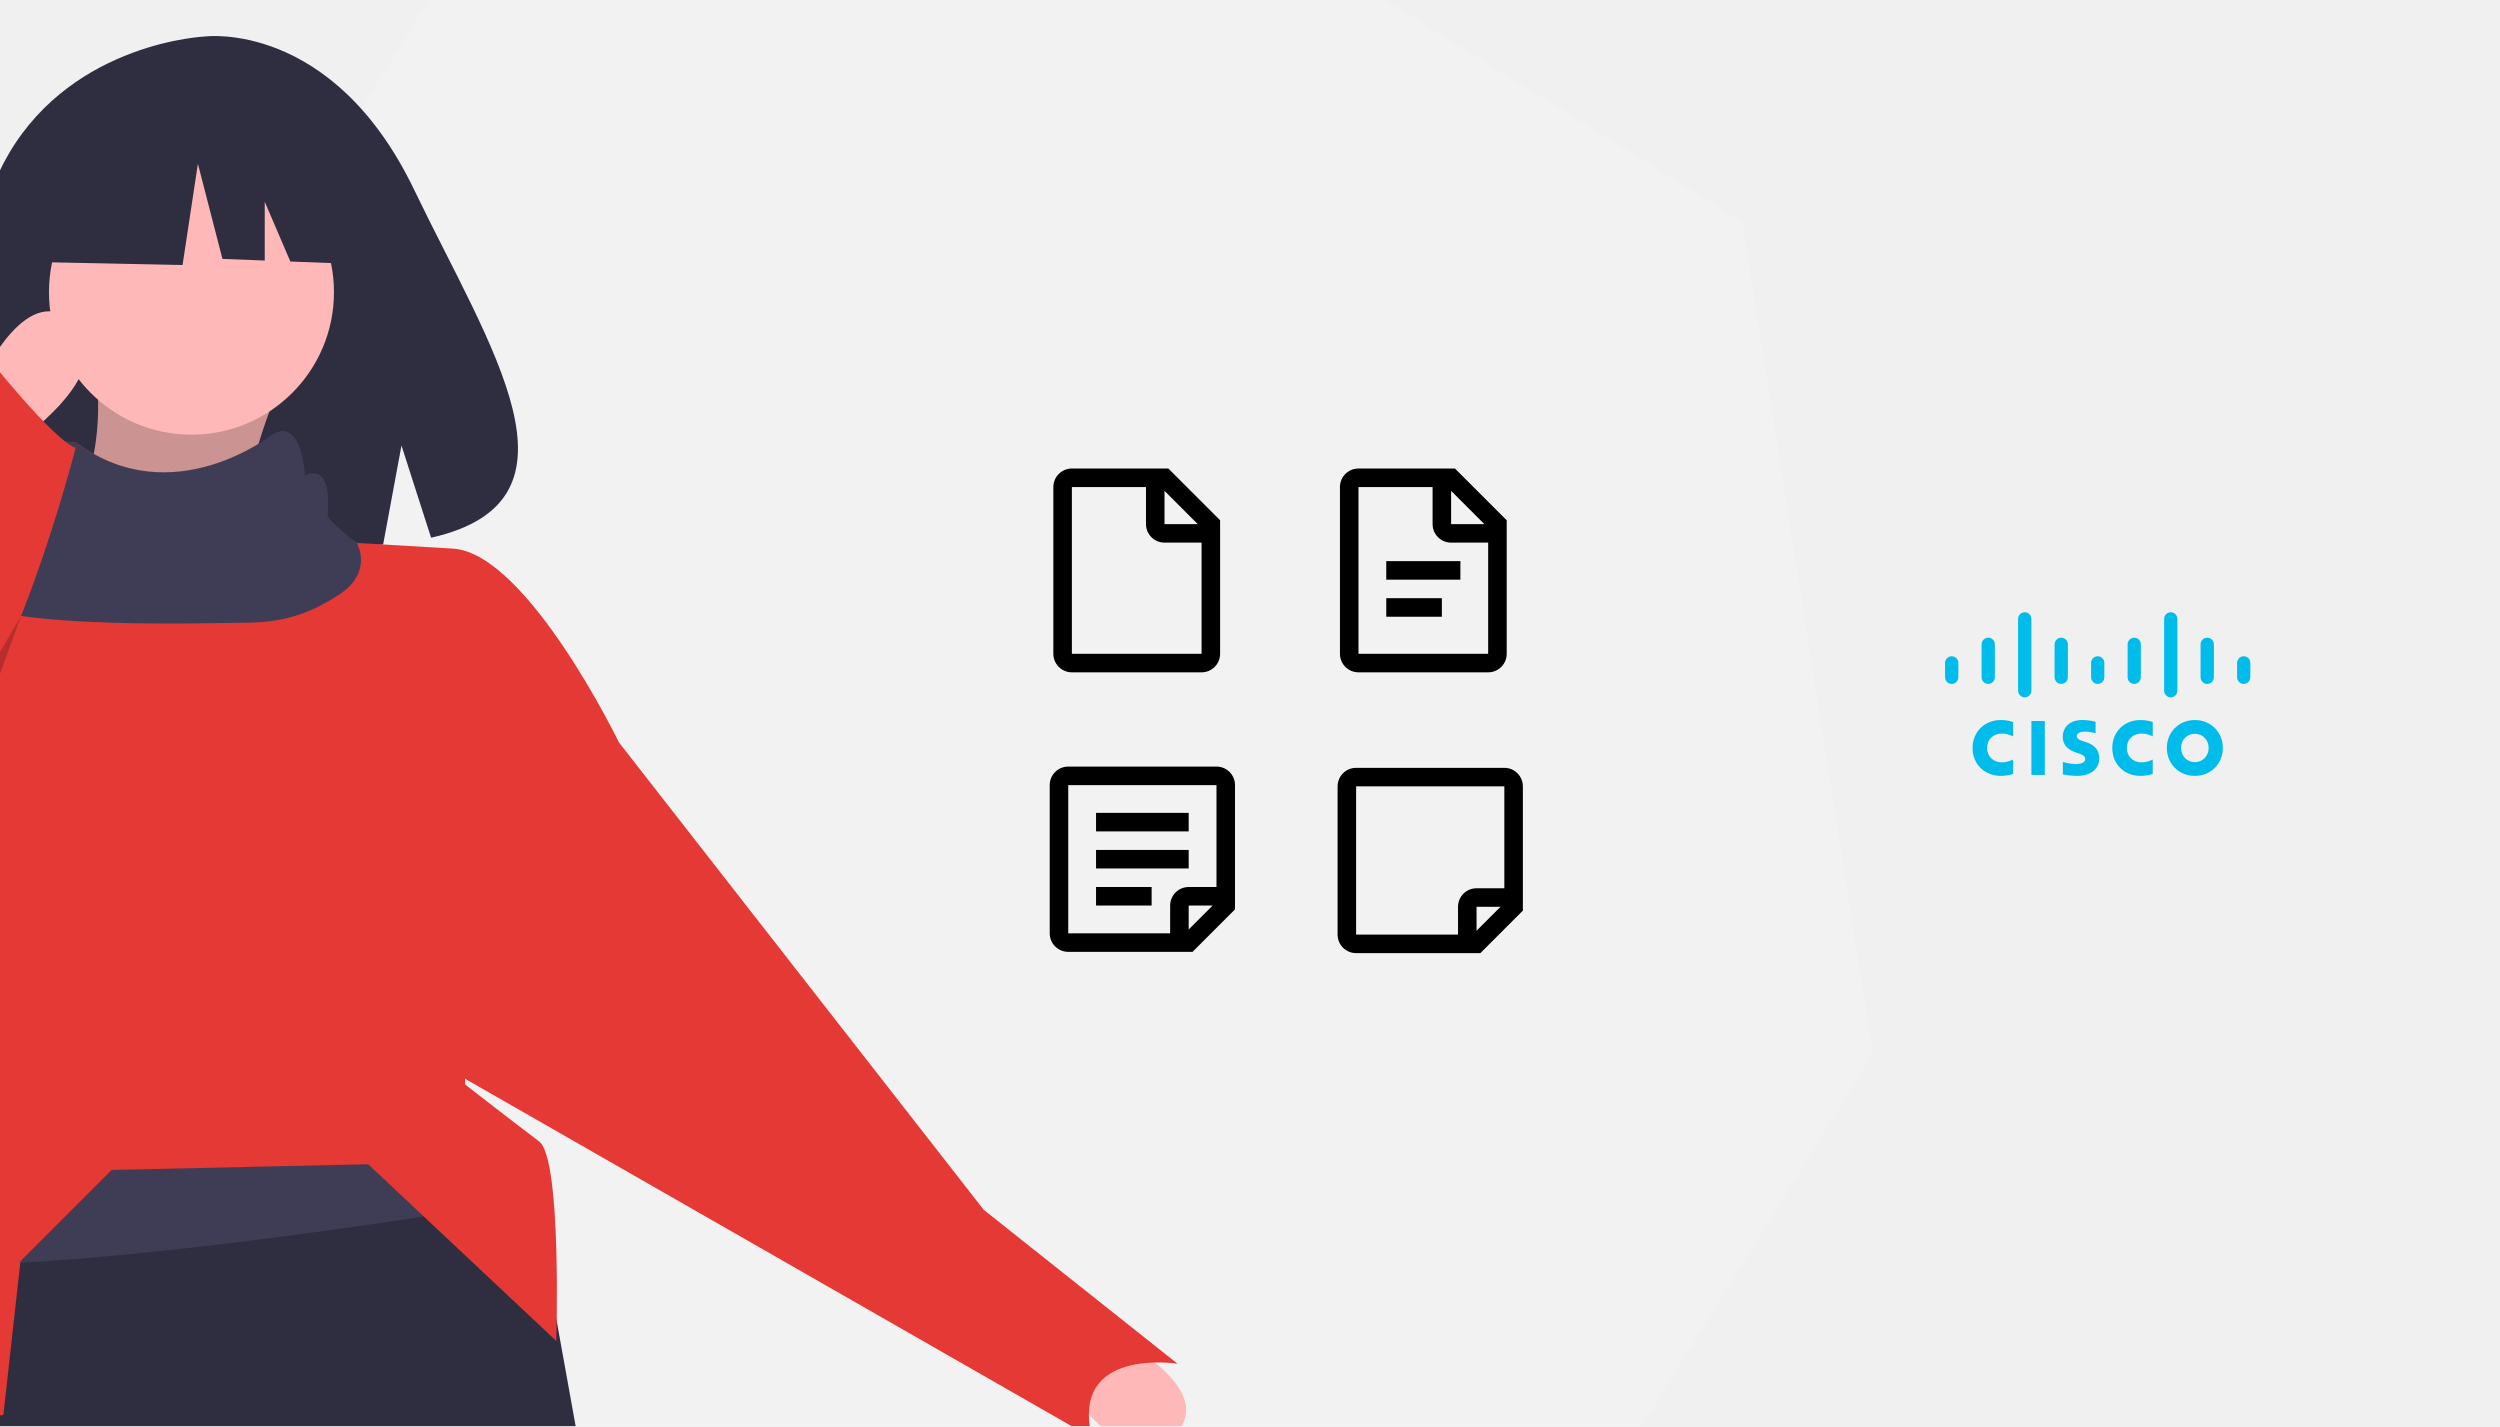
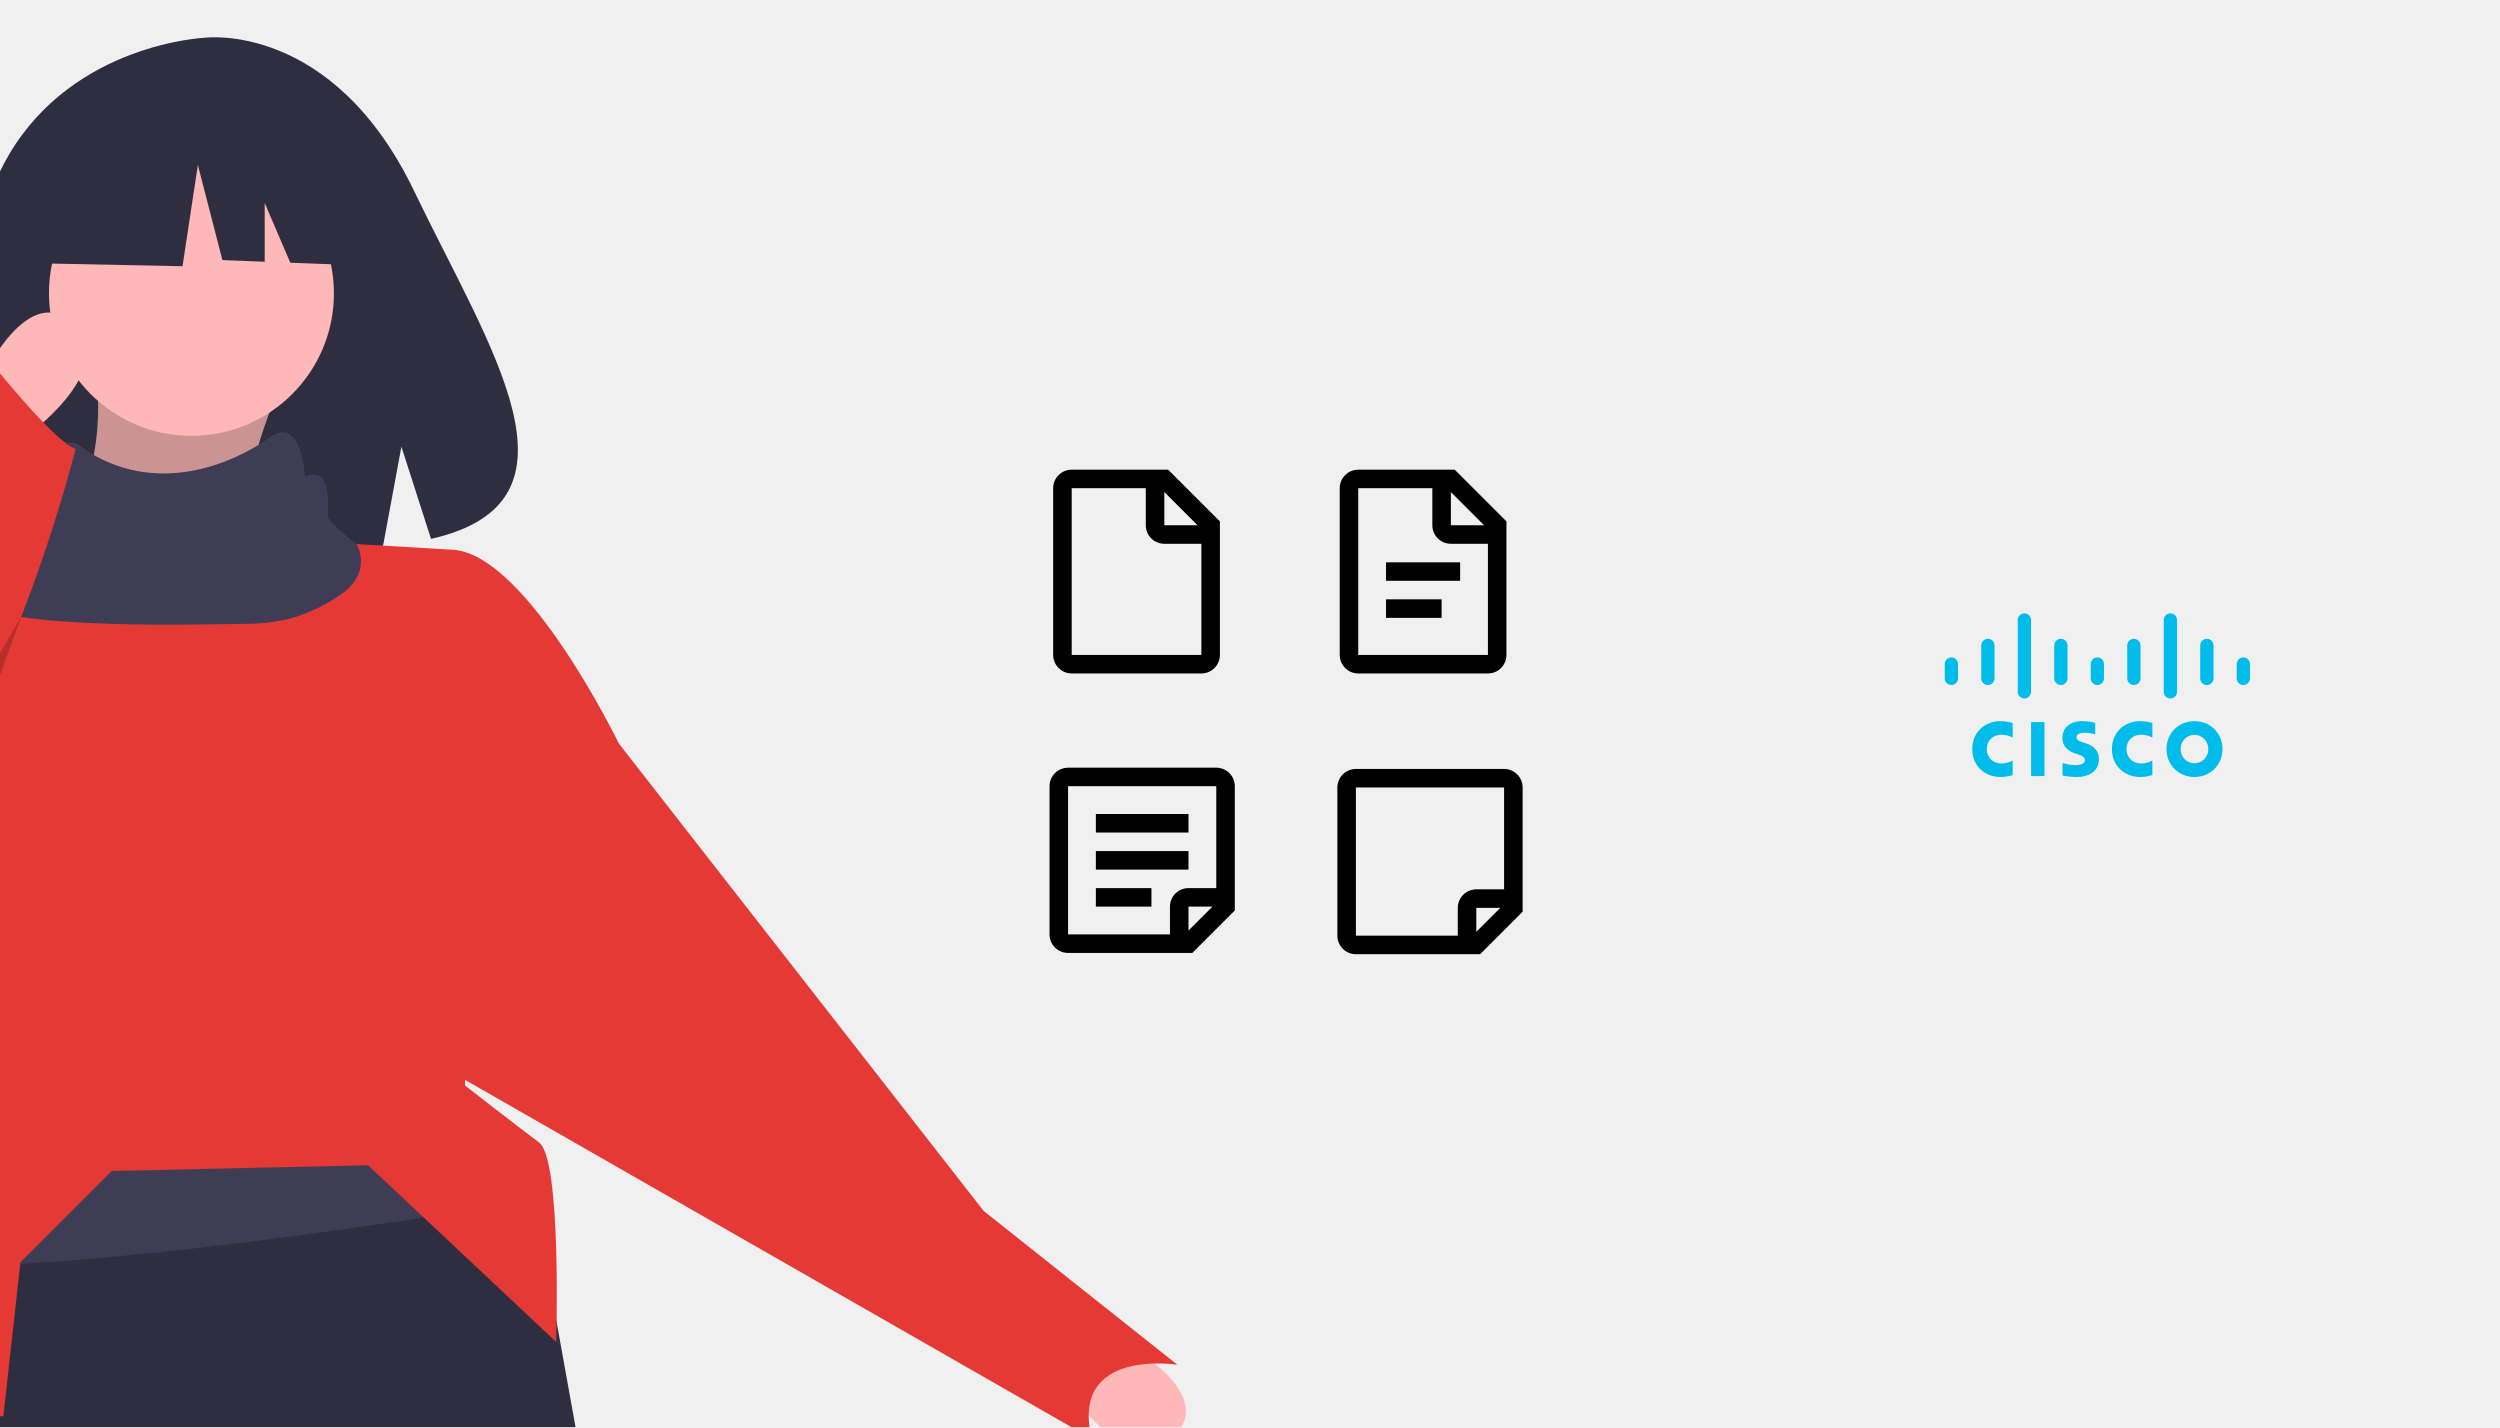
- <svg xmlns="http://www.w3.org/2000/svg" width="724" height="413" viewBox="0 0 724 413" fill="none">
+ <svg xmlns="http://www.w3.org/2000/svg" width="974" height="556" viewBox="0 0 974 556" fill="none">
  <g clip-path="url(#clip0)">
-     <path d="M651.701 192.002C651.701 190.925 650.84 190.052 649.783 190.052C648.723 190.052 647.862 190.925 647.862 192.002V196.104C647.862 197.187 648.723 198.06 649.783 198.06C650.84 198.06 651.701 197.187 651.701 196.104V192.002ZM641.147 186.618C641.147 185.541 640.288 184.667 639.204 184.667C638.144 184.667 637.285 185.541 637.285 186.618V196.104C637.285 197.187 638.144 198.06 639.204 198.06C640.288 198.06 641.147 197.187 641.147 196.104V186.618V186.618ZM630.571 179.252C630.571 178.175 629.712 177.302 628.652 177.302C627.592 177.302 626.734 178.175 626.734 179.252V200.002C626.734 201.085 627.592 201.958 628.652 201.958C629.712 201.958 630.571 201.085 630.571 200.002V179.252ZM619.992 186.618C619.992 185.541 619.134 184.667 618.074 184.667C617.016 184.667 616.155 185.541 616.155 186.618V196.104C616.155 197.187 617.016 198.06 618.074 198.06C619.134 198.06 619.992 197.187 619.992 196.104V186.618V186.618ZM609.416 192.002C609.416 190.925 608.558 190.052 607.504 190.052C606.444 190.052 605.579 190.925 605.579 192.002V196.104C605.579 197.187 606.444 198.06 607.504 198.06C608.558 198.06 609.416 197.187 609.416 196.104V192.002ZM598.857 186.618C598.857 185.541 597.992 184.667 596.933 184.667C595.873 184.667 595.008 185.541 595.008 186.618V196.104C595.008 197.187 595.873 198.06 596.933 198.06C597.992 198.06 598.857 197.187 598.857 196.104V186.618V186.618ZM588.286 179.252C588.286 178.175 587.421 177.302 586.361 177.302C585.302 177.302 584.437 178.175 584.437 179.252V200.002C584.437 201.085 585.302 201.958 586.361 201.958C587.421 201.958 588.286 201.085 588.286 200.002V179.252ZM577.715 186.618C577.715 185.541 576.85 184.667 575.79 184.667C574.73 184.667 573.866 185.541 573.866 186.618V196.104C573.866 197.187 574.73 198.06 575.79 198.06C576.85 198.06 577.715 197.187 577.715 196.104V186.618ZM567.143 192.002C567.143 190.925 566.279 190.052 565.219 190.052C564.16 190.052 563.294 190.925 563.294 192.002V196.104C563.294 197.187 564.16 198.06 565.219 198.06C566.279 198.06 567.143 197.187 567.143 196.104V192.002ZM606.876 209.011C606.76 208.979 604.984 208.513 603.097 208.513C599.524 208.513 597.373 210.475 597.373 213.398C597.373 215.985 599.172 217.275 601.332 217.969C601.572 218.05 601.924 218.162 602.159 218.241C603.121 218.549 603.888 219.006 603.888 219.798C603.888 220.683 603.001 221.256 601.073 221.256C599.379 221.256 597.754 220.764 597.412 220.676V224.272C597.603 224.313 599.533 224.698 601.596 224.698C604.562 224.698 607.956 223.38 607.956 219.455C607.956 217.551 606.81 215.798 604.294 214.985L603.224 214.638C602.586 214.433 601.447 214.102 601.447 213.15C601.447 212.399 602.291 211.87 603.845 211.87C605.186 211.87 606.818 212.328 606.876 212.346V209.011V209.011ZM639.636 216.606C639.636 218.879 637.924 220.719 635.626 220.719C633.326 220.719 631.619 218.879 631.619 216.606C631.619 214.337 633.326 212.497 635.626 212.497C637.924 212.497 639.636 214.337 639.636 216.606V216.606ZM635.626 208.518C630.901 208.518 627.513 212.143 627.513 216.606C627.513 221.076 630.901 224.698 635.626 224.698C640.351 224.698 643.744 221.076 643.744 216.606C643.744 212.143 640.351 208.518 635.626 208.518V208.518ZM582.969 209.078C582.605 208.968 581.258 208.518 579.434 208.518C574.717 208.518 571.254 211.939 571.254 216.606C571.254 221.64 575.077 224.698 579.434 224.698C581.166 224.698 582.487 224.281 582.969 224.142V219.948C582.802 220.042 581.535 220.777 579.712 220.777C577.13 220.777 575.464 218.928 575.464 216.606C575.464 214.213 577.202 212.438 579.712 212.438C581.566 212.438 582.813 213.189 582.969 213.272V209.078V209.078ZM623.431 209.078C623.064 208.968 621.717 208.518 619.899 208.518C615.174 208.518 611.711 211.939 611.711 216.606C611.711 221.64 615.539 224.698 619.899 224.698C621.621 224.698 622.944 224.281 623.431 224.142V219.948C623.261 220.042 621.992 220.777 620.17 220.777C617.589 220.777 615.925 218.928 615.925 216.606C615.925 214.213 617.664 212.438 620.17 212.438C622.023 212.438 623.273 213.189 623.431 213.272V209.078V209.078ZM592.174 224.42H588.298V208.795H592.174V224.42Z" fill="#00BCEB" />
-     <path d="M367.528 586.901L511.019 355.819L542.411 305.259L522.738 179.993L505.949 73.087L504.556 64.207L475.776 46.339L361.363 -24.705L303.924 -60.366L286.66 -71.089L274.164 -78.846L246.325 -96.131L201.255 -124.119L177.121 -85.249L154.068 -48.126L137.5 -21.442L-71.119 314.528L367.528 586.901Z" fill="#F2F2F2" />
-     <path d="M2.662 44.323C21.756 12.06 59.532 10.556 59.532 10.556C59.532 10.556 96.342 5.849 119.956 54.986C141.965 100.785 172.342 145.005 124.846 155.727L116.267 129.025L110.954 157.715C104.191 158.201 97.407 158.317 90.632 158.062C39.768 156.42 -8.672 158.542 -7.113 140.29C-5.039 116.026 -15.71 75.366 2.662 44.323Z" fill="#2F2E41" />
-     <path d="M81.036 111.846C74.457 126.399 70.308 143.747 67.831 163.017L15.009 159.715C27.153 142.507 31.185 122.755 26.564 100.291L81.036 111.846Z" fill="#FFB8B8" />
-     <path opacity="0.2" d="M81.036 111.846C74.457 126.399 70.308 143.747 67.831 163.017L15.009 159.715C27.153 142.507 31.185 122.755 26.564 100.291L81.036 111.846Z" fill="black" />
-     <path d="M326.112 388.941C326.112 388.941 353.451 403.585 339.578 416.088C325.705 428.59 307.38 399.538 307.38 399.538L326.112 388.941Z" fill="#FFB8B8" />
-     <path d="M-8.102 346.242L-7.676 366.248L-6.764 409.474L-5.999 446.147L49.356 468L169.092 426.259L161.214 382.518L154.852 347.198L152.013 331.384L8.403 311.577L-8.102 346.242Z" fill="#2F2E41" />
-     <path d="M-8.102 346.242L-7.673 366.249C43.135 364.945 121.889 352.68 154.853 347.2L152.014 331.386L8.405 311.578L-8.102 346.242Z" fill="#3F3D56" />
-     <path d="M55.45 125.877C32.659 125.877 14.183 107.401 14.183 84.61C14.183 61.819 32.659 43.343 55.45 43.343C78.241 43.343 96.717 61.819 96.717 84.61C96.717 107.401 78.241 125.877 55.45 125.877Z" fill="#FFB8B8" />
-     <path d="M-23.784 368.526C-23.784 368.526 -28.736 413.094 0.976 409.793L5.928 365.225L32.339 338.814L106.62 337.163L161.092 388.334C161.092 388.334 162.743 335.512 156.14 330.56C149.538 325.608 134.681 314.054 134.681 314.054V305.8L179.25 215.013C179.25 215.013 152.839 160.54 131.38 158.89L103.319 157.239C103.319 157.239 93.415 152.287 93.415 150.636C93.415 148.986 95.065 135.78 86.812 139.082C86.812 139.082 86.069 122.146 77.37 127.312C77.37 127.312 49.985 148.771 22.188 128.253C22.188 128.253 9.23 125.876 10.88 132.479C12.531 139.082 10.88 144.034 7.579 144.034C4.278 144.034 -10.578 148.986 -10.578 152.287C-10.578 152.997 -11.651 159.831 -13.335 170.114V170.131C-19.459 207.618 -33.688 290.944 -33.688 290.944C-33.688 290.944 -48.544 312.403 -23.784 368.526Z" fill="#E53935" />
-     <path d="M167.696 206.76L179.251 215.013L284.894 350.369L341.017 394.937C341.017 394.937 309.654 389.985 316.257 416.396L123.127 305.801L167.696 206.76Z" fill="#E53935" />
-     <path d="M-13.335 170.114V170.13C-11.139 183.039 60.401 180.348 70.305 180.348C80.209 180.348 88.463 178.697 98.367 172.095C108.271 165.492 103.319 157.239 103.319 157.239C103.319 157.239 94.886 150.816 94.886 149.165C94.886 147.514 96.536 134.309 88.283 137.61C88.283 137.61 87.54 120.674 78.841 125.841C78.841 125.841 49.985 148.771 22.188 128.253C22.188 128.253 9.23 125.876 10.881 132.478C12.531 139.081 10.881 144.033 7.579 144.033C4.278 144.033 -10.578 148.985 -10.578 152.287C-10.578 152.996 -11.651 159.83 -13.335 170.114Z" fill="#3F3D56" />
-     <path d="M-4.799 108.544C-4.799 108.544 8.407 80.483 21.612 93.688C34.818 106.894 6.756 126.702 6.756 126.702L-4.799 108.544Z" fill="#FFB8B8" />
-     <path d="M-4.799 101.941C-4.799 101.941 15.592 127.711 21.904 129.682C21.904 129.682 3.454 202.633 -19.655 222.441L-32.86 290.119C-32.86 290.119 -88.984 267.009 -75.778 229.043C-75.646 228.664 -75.515 228.286 -75.384 227.911C-64.358 196.294 -49.141 166.298 -30.14 138.727L-4.799 101.941Z" fill="#E53935" />
-     <path opacity="0.2" d="M6.097 178.374L-34.511 290.119L-19.655 222.441L6.097 178.374Z" fill="black" />
-     <path d="M11.105 41.213L48.426 21.664L99.964 29.662L110.626 76.757L84.083 75.736L76.668 58.434V75.451L64.42 74.979L57.312 47.433L52.868 76.757L9.328 75.868L11.105 41.213Z" fill="#2F2E41" />
-     <path fill-rule="evenodd" clip-rule="evenodd" d="M310.414 135.683H338.355L353.341 150.669V189.341C353.341 192.305 350.939 194.707 347.975 194.707H310.414C307.451 194.707 305.049 192.305 305.049 189.341V141.049C305.049 138.085 307.451 135.683 310.414 135.683ZM331.878 141.049H310.415V189.341H347.975V157.146H337.244C334.28 157.146 331.878 154.744 331.878 151.781V141.049ZM337.244 142.16V151.781H346.864L337.244 142.16Z" fill="black" />
-     <path fill-rule="evenodd" clip-rule="evenodd" d="M393.415 135.683H421.355L436.341 150.669V189.341C436.341 192.305 433.939 194.707 430.975 194.707H393.415C390.451 194.707 388.049 192.305 388.049 189.341V141.049C388.049 138.085 390.451 135.683 393.415 135.683ZM414.878 141.049H393.415V189.341H430.975V157.146H420.244C417.28 157.146 414.878 154.744 414.878 151.781V141.049ZM420.244 142.16V151.781H429.864L420.244 142.16ZM401.463 178.61V173.244H417.561V178.61H401.463ZM401.463 162.512V167.878H422.927V162.512H401.463Z" fill="black" />
-     <path fill-rule="evenodd" clip-rule="evenodd" d="M392.732 276.024C389.768 276.024 387.366 273.621 387.366 270.658V227.731C387.366 224.768 389.768 222.365 392.732 222.365H435.658C438.622 222.365 441.024 224.768 441.024 227.731V263.72L428.721 276.024H392.732ZM435.658 227.731H392.732V270.658H422.244V262.609C422.244 259.646 424.646 257.243 427.61 257.243H435.658V227.731ZM434.547 262.609H427.61V269.547L434.547 262.609Z" fill="black" />
-     <path fill-rule="evenodd" clip-rule="evenodd" d="M304 270.292C304 273.256 306.402 275.658 309.366 275.658H345.355L357.658 263.355V227.366C357.658 224.402 355.256 222 352.292 222H309.366C306.402 222 304 224.402 304 227.366V270.292ZM309.366 227.366H352.293V256.878H344.244C341.28 256.878 338.878 259.28 338.878 262.244V270.292H309.366V227.366ZM344.244 262.244H351.181L344.244 269.181V262.244ZM317.415 256.878V262.244H333.512V256.878H317.415ZM317.415 251.512V246.146H344.244V251.512H317.415ZM317.415 235.415V240.78H344.244V235.415H317.415Z" fill="black" />
+     <g clip-path="url(#clip1)">
+       <path d="M876.588 258.74C876.588 257.291 875.43 256.117 874.008 256.117C872.582 256.117 871.424 257.291 871.424 258.74V264.258C871.424 265.714 872.582 266.889 874.008 266.889C875.43 266.889 876.588 265.714 876.588 264.258V258.74ZM862.392 251.498C862.392 250.05 861.237 248.874 859.779 248.874C858.353 248.874 857.198 250.05 857.198 251.498V264.258C857.198 265.714 858.353 266.889 859.779 266.889C861.237 266.889 862.392 265.714 862.392 264.258V251.498V251.498ZM848.166 241.591C848.166 240.142 847.011 238.967 845.586 238.967C844.16 238.967 843.005 240.142 843.005 241.591V269.501C843.005 270.958 844.16 272.132 845.586 272.132C847.011 272.132 848.166 270.958 848.166 269.501V241.591ZM833.937 251.498C833.937 250.05 832.783 248.874 831.357 248.874C829.934 248.874 828.776 250.05 828.776 251.498V264.258C828.776 265.714 829.934 266.889 831.357 266.889C832.783 266.889 833.937 265.714 833.937 264.258V251.498V251.498ZM819.712 258.74C819.712 257.291 818.557 256.117 817.139 256.117C815.714 256.117 814.551 257.291 814.551 258.74V264.258C814.551 265.714 815.714 266.889 817.139 266.889C818.557 266.889 819.712 265.714 819.712 264.258V258.74ZM805.509 251.498C805.509 250.05 804.346 248.874 802.92 248.874C801.495 248.874 800.331 250.05 800.331 251.498V264.258C800.331 265.714 801.495 266.889 802.92 266.889C804.346 266.889 805.509 265.714 805.509 264.258V251.498V251.498ZM791.29 241.591C791.29 240.142 790.127 238.967 788.701 238.967C787.276 238.967 786.112 240.142 786.112 241.591V269.501C786.112 270.958 787.276 272.132 788.701 272.132C790.127 272.132 791.29 270.958 791.29 269.501V241.591ZM777.07 251.498C777.07 250.05 775.908 248.874 774.482 248.874C773.056 248.874 771.893 250.05 771.893 251.498V264.258C771.893 265.714 773.056 266.889 774.482 266.889C775.908 266.889 777.07 265.714 777.07 264.258V251.498ZM762.851 258.74C762.851 257.291 761.689 256.117 760.263 256.117C758.839 256.117 757.674 257.291 757.674 258.74V264.258C757.674 265.714 758.839 266.889 760.263 266.889C761.689 266.889 762.851 265.714 762.851 264.258V258.74ZM816.294 281.618C816.139 281.575 813.75 280.949 811.212 280.949C806.406 280.949 803.512 283.588 803.512 287.519C803.512 290.999 805.933 292.735 808.838 293.668C809.16 293.776 809.635 293.927 809.951 294.034C811.244 294.448 812.276 295.063 812.276 296.128C812.276 297.319 811.083 298.09 808.49 298.09C806.21 298.09 804.025 297.427 803.565 297.309V302.145C803.822 302.201 806.419 302.719 809.193 302.719C813.183 302.719 817.747 300.946 817.747 295.666C817.747 293.105 816.206 290.748 812.822 289.654L811.383 289.188C810.525 288.912 808.993 288.466 808.993 287.186C808.993 286.175 810.128 285.464 812.218 285.464C814.022 285.464 816.217 286.08 816.294 286.105V281.618V281.618ZM860.359 291.834C860.359 294.892 858.056 297.366 854.966 297.366C851.873 297.366 849.576 294.892 849.576 291.834C849.576 288.782 851.873 286.307 854.966 286.307C858.056 286.307 860.359 288.782 860.359 291.834V291.834ZM854.966 280.955C848.611 280.955 844.053 285.831 844.053 291.834C844.053 297.847 848.611 302.719 854.966 302.719C861.321 302.719 865.885 297.847 865.885 291.834C865.885 285.831 861.321 280.955 854.966 280.955V280.955ZM784.138 281.708C783.648 281.561 781.837 280.955 779.384 280.955C773.038 280.955 768.38 285.557 768.38 291.834C768.38 298.606 773.522 302.719 779.384 302.719C781.713 302.719 783.49 302.158 784.138 301.971V296.329C783.914 296.456 782.21 297.445 779.758 297.445C776.284 297.445 774.043 294.958 774.043 291.834C774.043 288.615 776.381 286.228 779.758 286.228C782.251 286.228 783.928 287.239 784.138 287.35V281.708V281.708ZM838.563 281.708C838.069 281.561 836.257 280.955 833.812 280.955C827.457 280.955 822.799 285.557 822.799 291.834C822.799 298.606 827.947 302.719 833.812 302.719C836.128 302.719 837.908 302.158 838.563 301.971V296.329C838.334 296.456 836.628 297.445 834.176 297.445C830.705 297.445 828.467 294.958 828.467 291.834C828.467 288.615 830.805 286.228 834.176 286.228C836.669 286.228 838.35 287.239 838.563 287.35V281.708V281.708ZM796.52 302.345H791.305V281.328H796.52V302.345Z" fill="#00BCEB" />
+     </g>
+     <path d="M3.581 60.1C29.264 16.704 80.075 14.681 80.075 14.681C80.075 14.681 129.588 8.35 161.35 74.442C190.955 136.046 231.813 195.526 167.928 209.947L156.388 174.031L149.242 212.621C140.146 213.275 131.021 213.431 121.908 213.088C53.491 210.879 -11.665 213.734 -9.567 189.184C-6.778 156.547 -21.131 101.856 3.581 60.1Z" fill="#2F2E41" />
+     <path d="M109 150.924C100.15 170.499 94.57 193.834 91.238 219.753L20.188 215.312C36.523 192.166 41.947 165.598 35.73 135.382L109 150.924Z" fill="#FFB8B8" />
+     <path opacity="0.2" d="M109 150.924C100.15 170.499 94.57 193.834 91.238 219.753L20.188 215.312C36.523 192.166 41.947 165.598 35.73 135.382L109 150.924Z" fill="black" />
+     <path d="M438.647 523.639C438.647 523.639 475.419 543.336 456.759 560.153C438.099 576.97 413.45 537.893 413.45 537.893L438.647 523.639Z" fill="#FFB8B8" />
+     <path d="M-10.898 466.205L-10.324 493.115L-9.097 551.257L-8.069 600.585L66.388 629.978L227.441 573.834L216.846 514.999L208.288 467.491L204.469 446.22L11.303 419.578L-10.898 466.205Z" fill="#2F2E41" />
+     <path d="M-10.897 466.205L-10.32 493.115C58.021 491.361 163.951 474.865 208.29 467.493L204.471 446.223L11.306 419.579L-10.897 466.205Z" fill="#3F3D56" />
+     <path d="M74.585 169.797C43.929 169.797 19.078 144.946 19.078 114.29C19.078 83.634 43.929 58.783 74.585 58.783C105.241 58.783 130.092 83.634 130.092 114.29C130.092 144.946 105.241 169.797 74.585 169.797Z" fill="#FFB8B8" />
+     <path d="M-31.991 496.179C-31.991 496.179 -38.652 556.127 1.314 551.686L7.974 491.738L43.499 456.213L143.412 453.993L216.682 522.822C216.682 522.822 218.902 451.773 210.021 445.112C201.14 438.451 181.157 422.909 181.157 422.909V411.808L241.105 289.692C241.105 289.692 205.58 216.422 176.717 214.202L138.972 211.981C138.972 211.981 125.65 205.321 125.65 203.1C125.65 200.88 127.87 183.118 116.769 187.558C116.769 187.558 115.77 164.778 104.069 171.727C104.069 171.727 67.234 200.591 29.844 172.993C29.844 172.993 12.415 169.796 14.635 178.677C16.855 187.558 14.635 194.219 10.195 194.219C5.754 194.219 -14.228 200.88 -14.228 205.321C-14.228 206.275 -15.672 215.467 -17.936 229.3V229.322C-26.174 279.745 -45.313 391.825 -45.313 391.825C-45.313 391.825 -65.295 420.689 -31.991 496.179Z" fill="#E53935" />
+     <path d="M225.564 278.591L241.106 289.692L383.205 471.756L458.695 531.704C458.695 531.704 416.509 525.043 425.39 560.568L165.616 411.808L225.564 278.591Z" fill="#E53935" />
+     <path d="M-17.936 229.299V229.321C-14.983 246.684 81.245 243.065 94.566 243.065C107.888 243.065 118.989 240.845 132.311 231.963C145.633 223.082 138.972 211.981 138.972 211.981C138.972 211.981 127.629 203.341 127.629 201.121C127.629 198.901 129.849 181.138 118.748 185.579C118.748 185.579 117.749 162.799 106.048 169.748C106.048 169.748 67.234 200.591 29.845 172.992C29.845 172.992 12.415 169.795 14.636 178.676C16.856 187.558 14.636 194.218 10.195 194.218C5.755 194.218 -14.228 200.879 -14.228 205.32C-14.228 206.275 -15.671 215.467 -17.936 229.299Z" fill="#3F3D56" />
+     <path d="M-6.454 146.483C-6.454 146.483 11.308 108.738 29.07 126.501C46.833 144.263 9.088 170.906 9.088 170.906L-6.454 146.483Z" fill="#FFB8B8" />
+     <path d="M-6.454 137.602C-6.454 137.602 20.974 172.264 29.462 174.915C29.462 174.915 4.647 273.039 -26.437 299.683L-44.199 390.715C-44.199 390.715 -119.689 359.631 -101.927 308.564C-101.749 308.053 -101.573 307.546 -101.397 307.041C-86.566 264.514 -66.098 224.167 -40.54 187.081L-6.454 137.602Z" fill="#E53935" />
+     <path opacity="0.2" d="M8.202 240.409L-46.42 390.716L-26.437 299.684L8.202 240.409Z" fill="black" />
+     <path d="M14.938 55.917L65.137 29.623L134.459 40.38L148.802 103.727L113.099 102.354L103.124 79.081V101.97L86.651 101.336L77.089 64.284L71.113 103.727L12.547 102.532L14.938 55.917Z" fill="#2F2E41" />
+     <path fill-rule="evenodd" clip-rule="evenodd" d="M417.531 182.987H455.113L475.271 203.145V255.161C475.271 259.148 472.04 262.379 468.054 262.379H417.531C413.545 262.379 410.314 259.148 410.314 255.161V190.205C410.314 186.218 413.545 182.987 417.531 182.987ZM446.401 190.204H417.532V255.161H468.054V211.857H453.618C449.632 211.857 446.401 208.625 446.401 204.639V190.204ZM453.618 191.699V204.639H466.559L453.618 191.699Z" fill="black" />
+     <path fill-rule="evenodd" clip-rule="evenodd" d="M529.173 182.987H566.755L586.913 203.145V255.161C586.913 259.148 583.681 262.379 579.695 262.379H529.173C525.187 262.379 521.956 259.148 521.956 255.161V190.205C521.956 186.218 525.187 182.987 529.173 182.987ZM558.043 190.204H529.173V255.161H579.695V211.857H565.26C561.274 211.857 558.043 208.625 558.043 204.639V190.204ZM565.26 191.699V204.639H578.2L565.26 191.699ZM539.999 240.727V233.509H561.651V240.727H539.999ZM539.999 219.074V226.292H568.869V219.074H539.999Z" fill="black" />
+     <path fill-rule="evenodd" clip-rule="evenodd" d="M528.255 371.756C524.269 371.756 521.038 368.525 521.038 364.539V306.799C521.038 302.813 524.269 299.582 528.255 299.582H585.995C589.981 299.582 593.212 302.813 593.212 306.799V355.207L576.663 371.756H528.255ZM585.994 306.799H528.255V364.539H567.951V353.713C567.951 349.727 571.182 346.495 575.168 346.495H585.994V306.799ZM584.5 353.713H575.168V363.044L584.5 353.713Z" fill="black" />
+     <path fill-rule="evenodd" clip-rule="evenodd" d="M408.904 364.047C408.904 368.033 412.135 371.265 416.121 371.265H464.529L481.078 354.716V306.308C481.078 302.321 477.847 299.09 473.861 299.09H416.121C412.135 299.09 408.904 302.321 408.904 306.308V364.047ZM416.121 306.307H473.861V346.004H463.035C459.049 346.004 455.817 349.235 455.817 353.221V364.047H416.121V306.307ZM463.035 353.221H472.366L463.035 362.552V353.221ZM426.947 346.004V353.221H448.6V346.004H426.947ZM426.947 338.786V331.569H463.034V338.786H426.947ZM426.947 317.134V324.351H463.034V317.134H426.947Z" fill="black" />
  </g>
  <defs>
    <clipPath id="clip0">
-       <rect width="724" height="413" fill="white" />
+       <rect width="973.836" height="555.517" fill="white" transform="translate(0 0.48291)" />
+     </clipPath>
+     <clipPath id="clip1">
+       <rect width="119.712" height="64.564" fill="white" transform="translate(757.279 238.562)" />
    </clipPath>
  </defs>
</svg>
